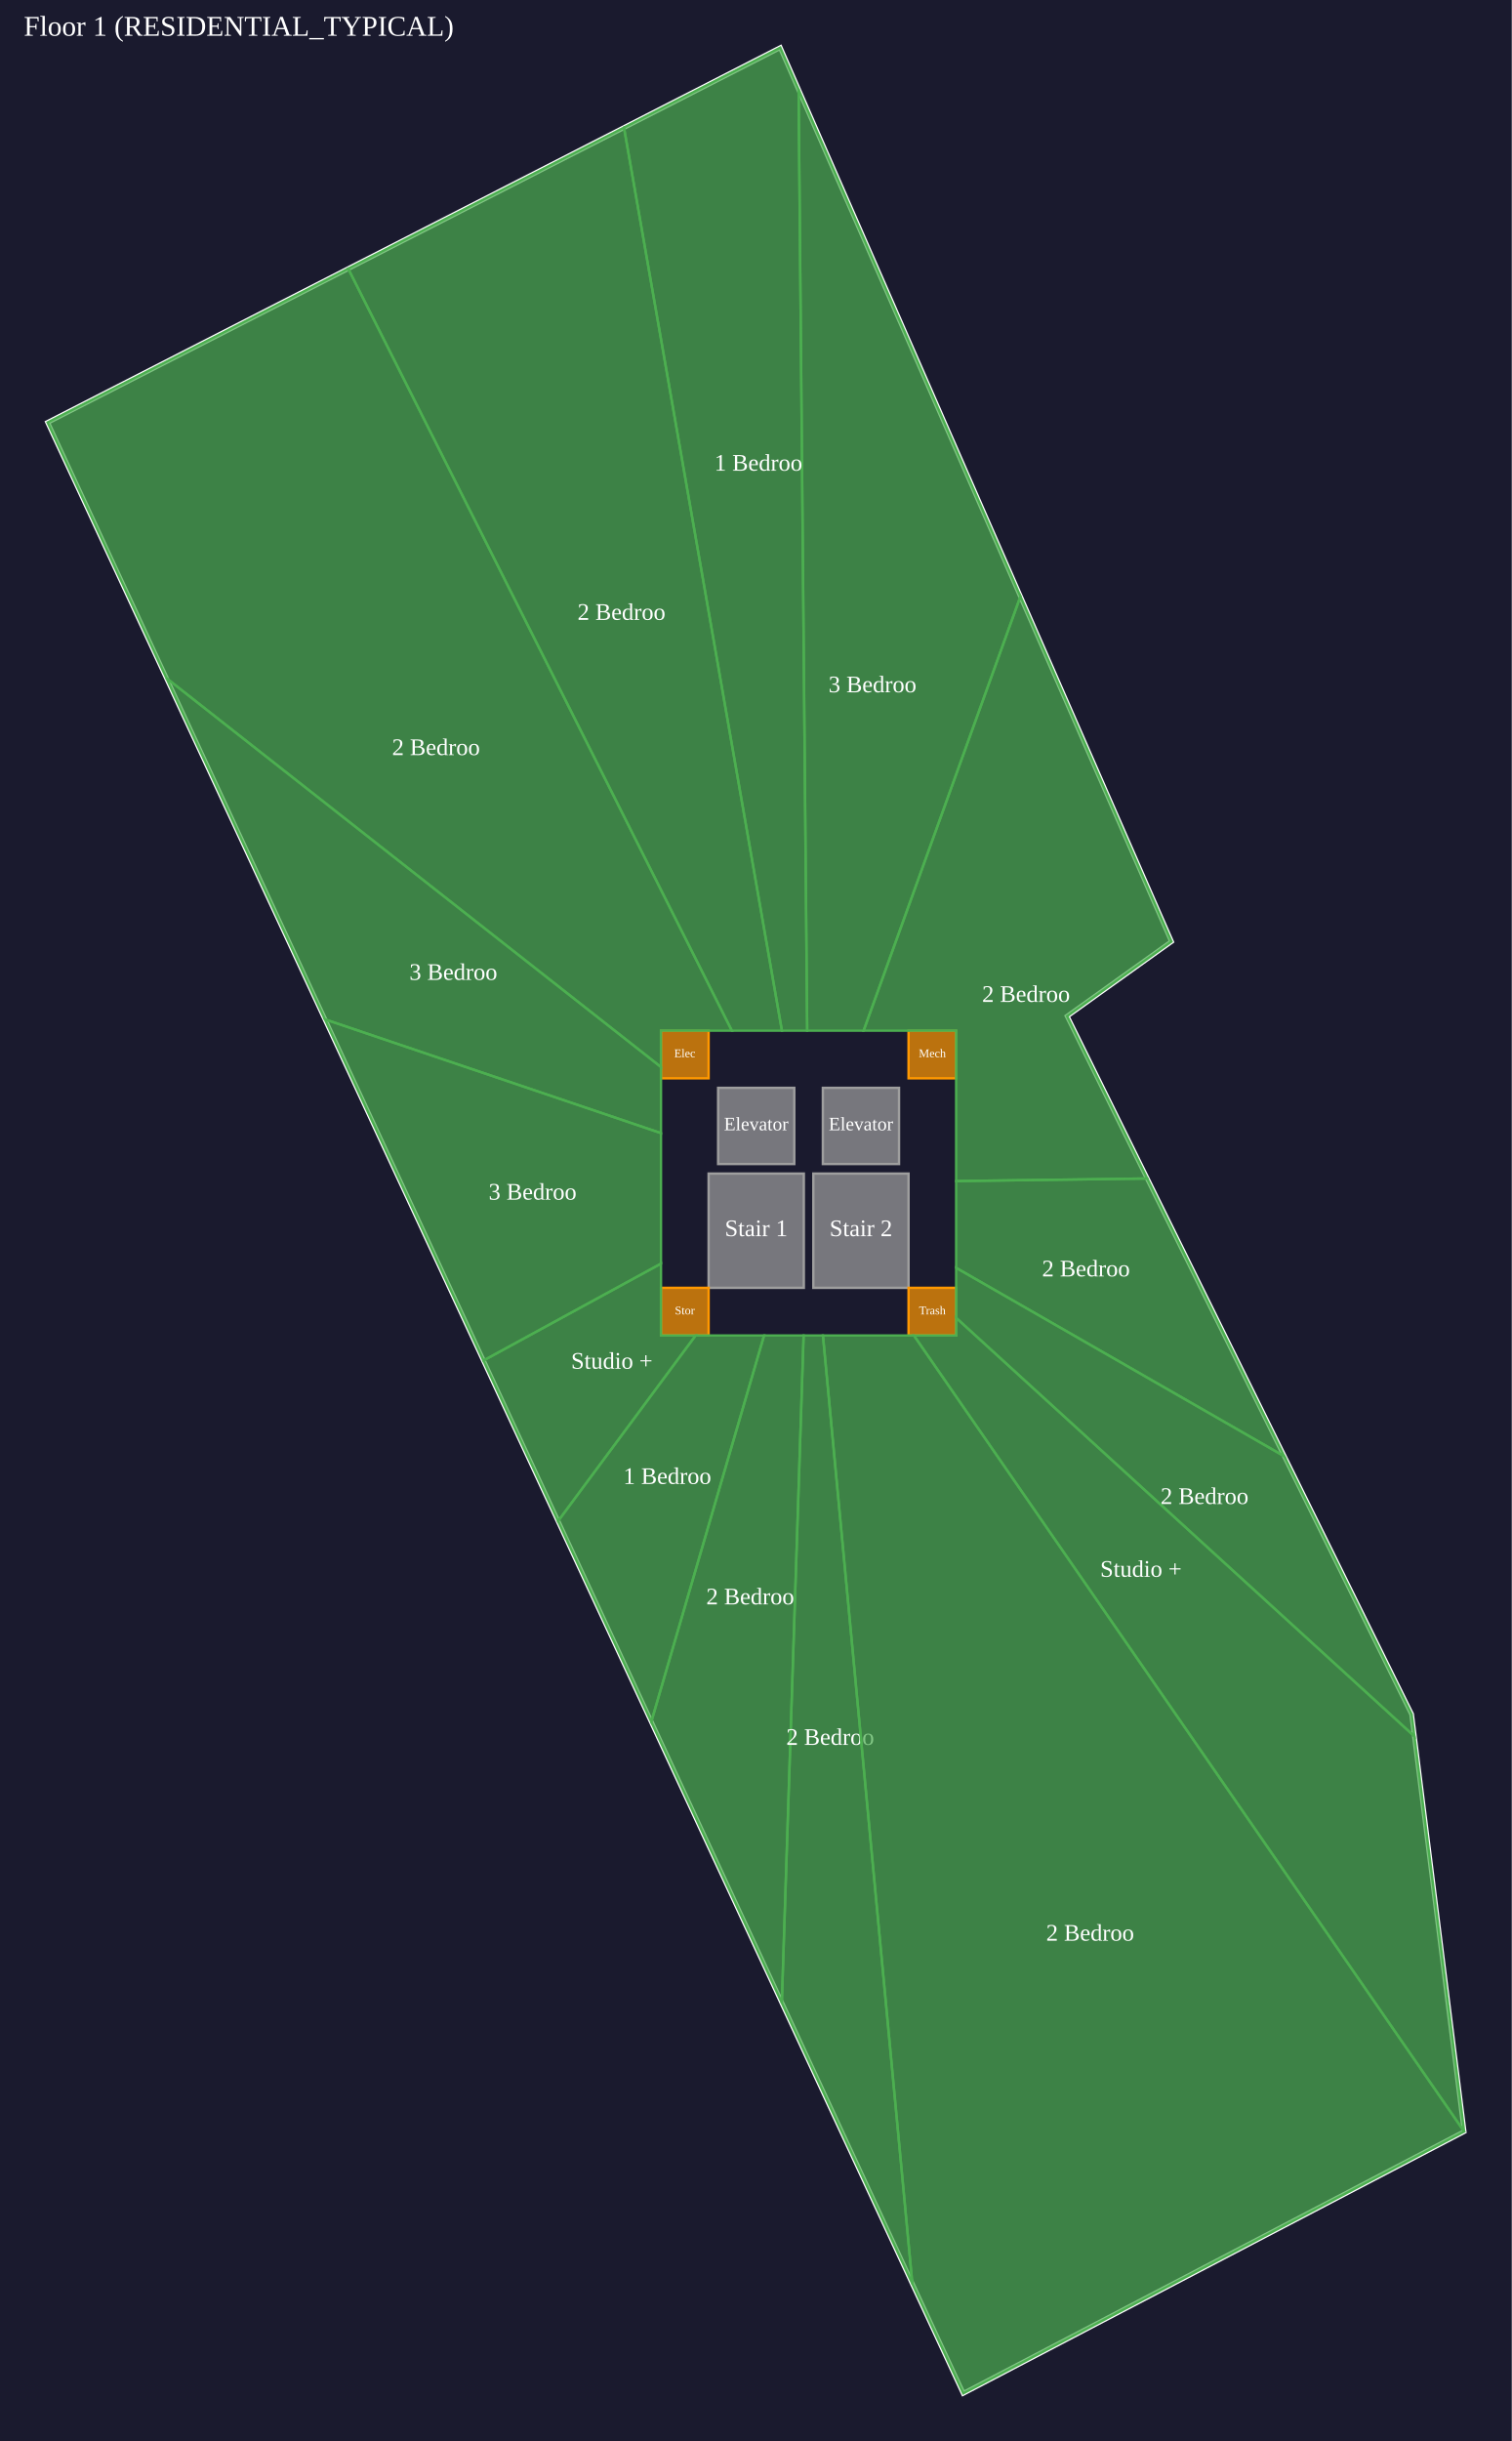
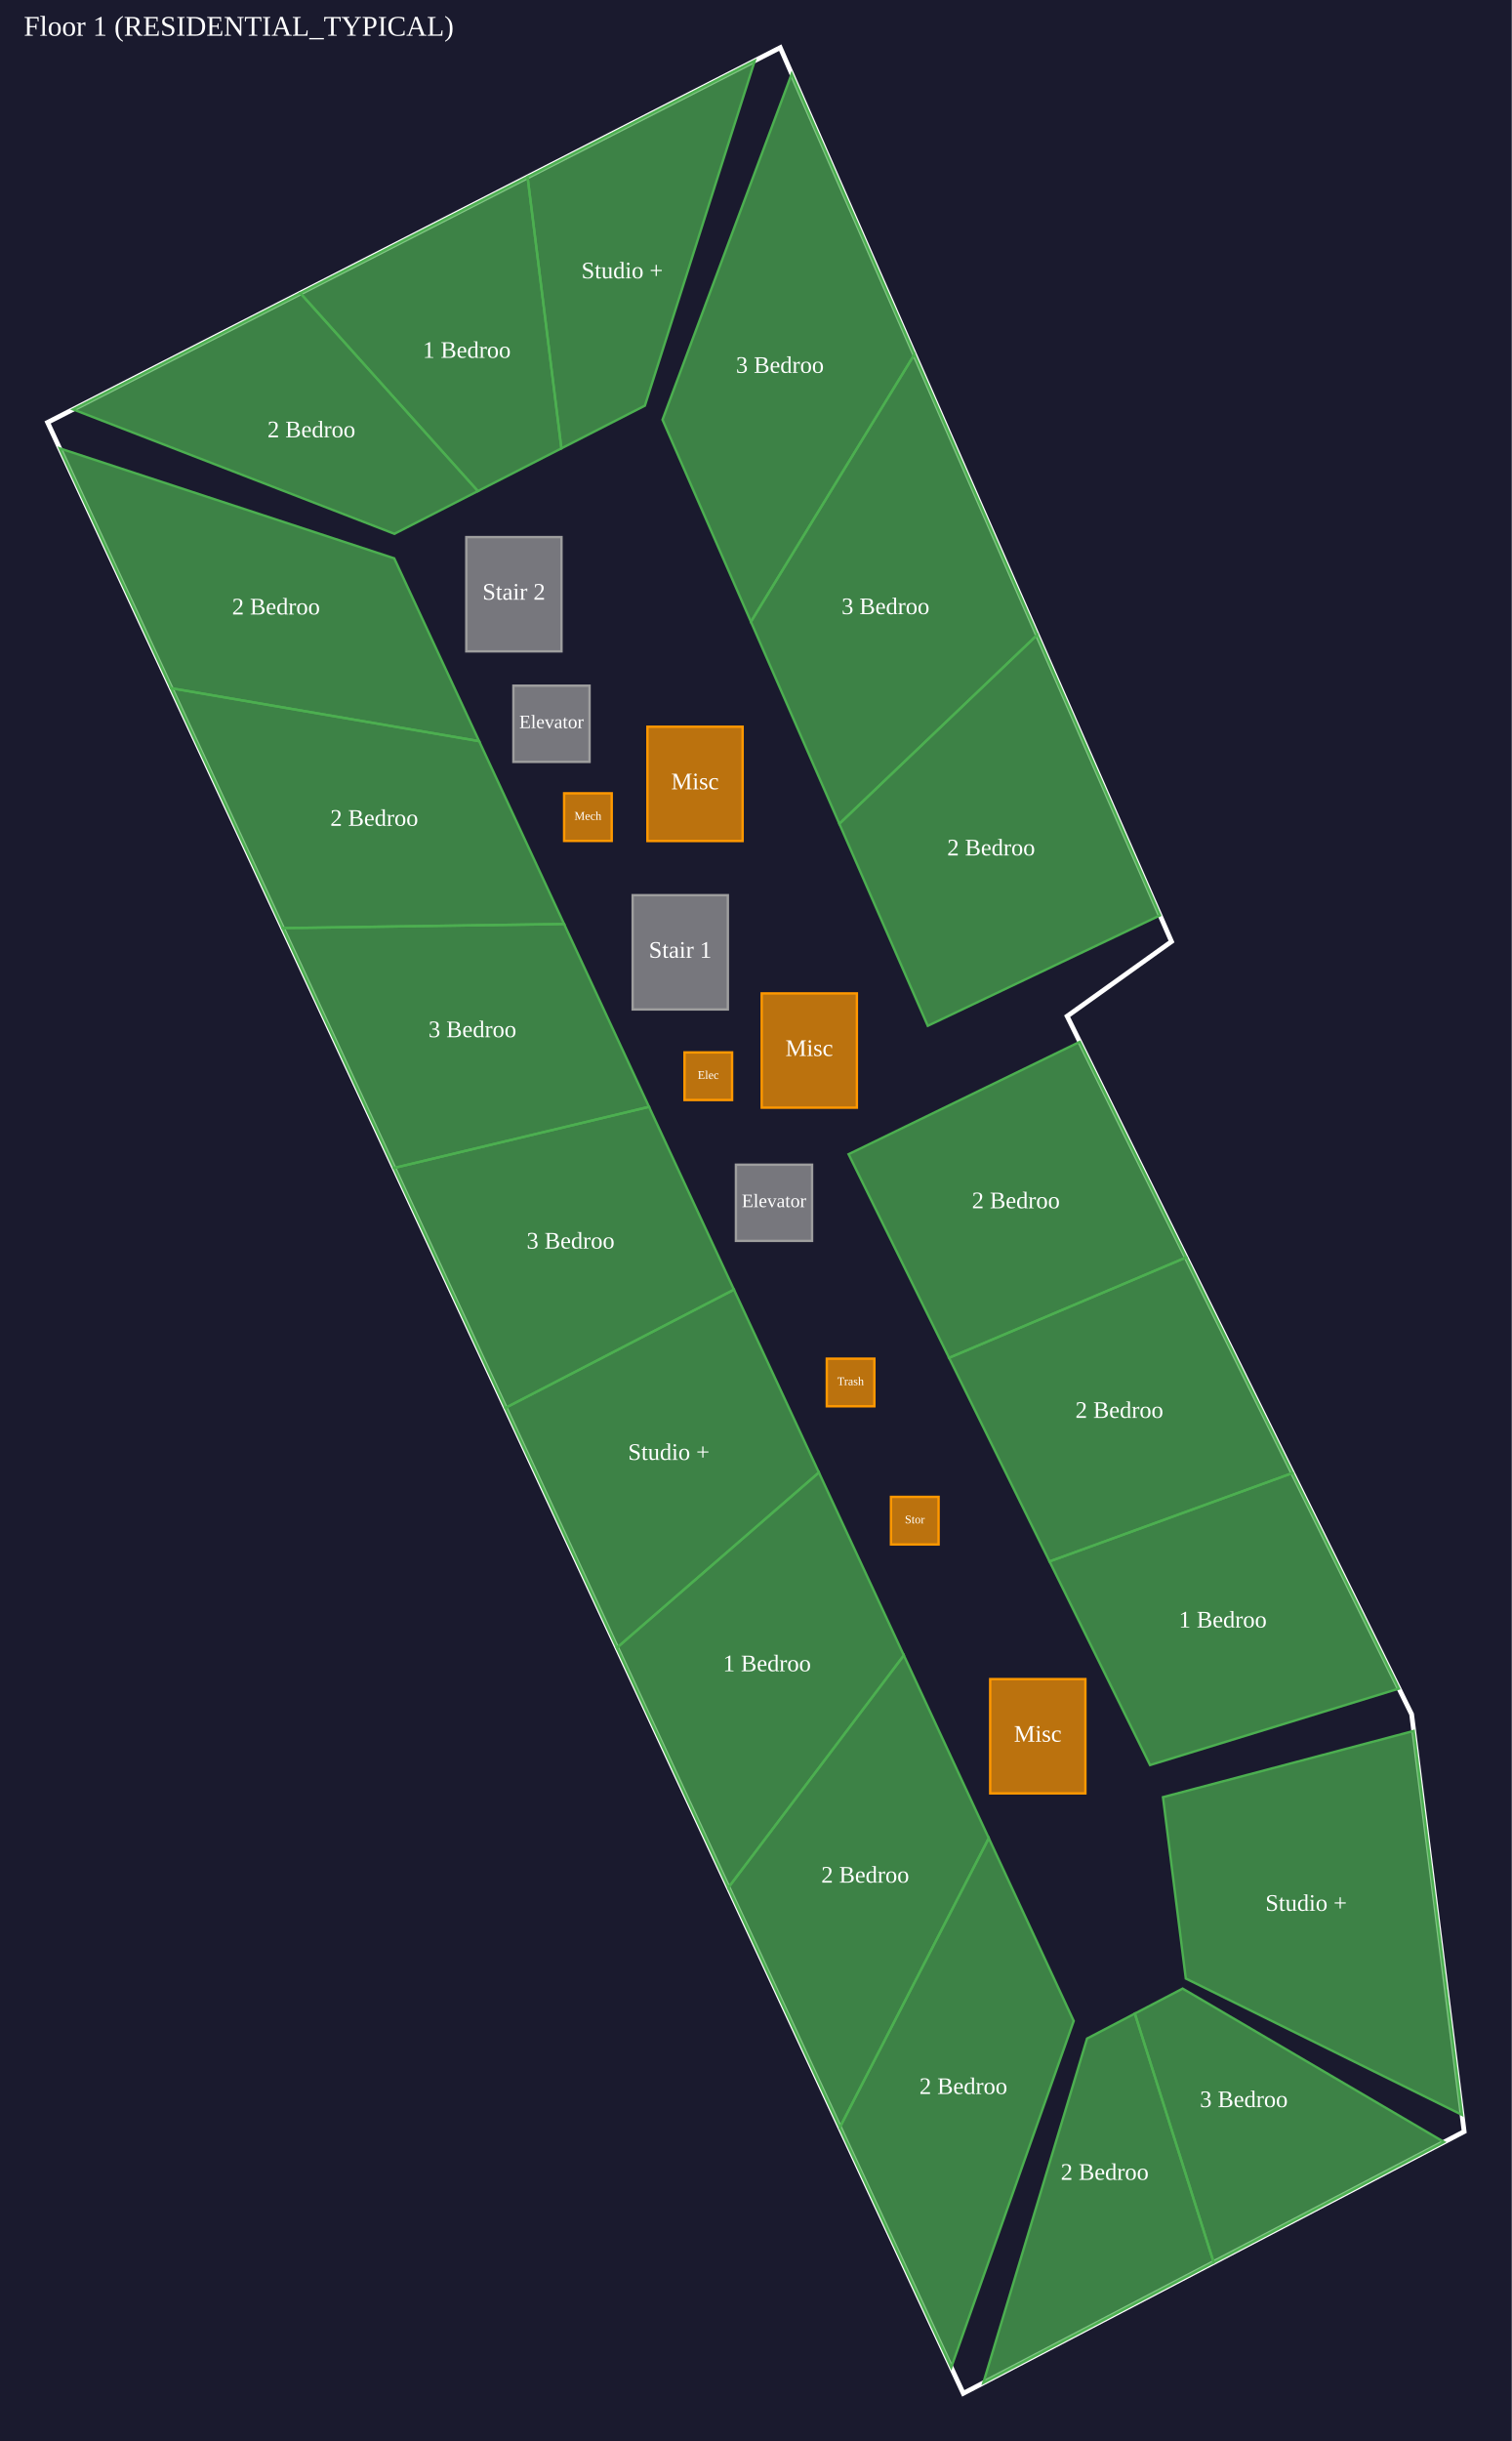
<svg xmlns="http://www.w3.org/2000/svg" width="635.13" height="1025.227" viewBox="0 0 635.13 1025.227">
  <rect width="100%" height="100%" fill="#1a1a2e" />
  <path d="M 615.13 895.269 L 593.059 719.978 L 448.336 426.804 L 492.179 395.455 L 327.804 20 L 20 177.41 L 404.691 1005.227 Z" fill="none" stroke="#fff" stroke-width="2" />
-   <rect x="297.705" y="492.898" width="40" height="48" fill="#9E9E9E" fill-opacity="0.7" stroke="#9E9E9E" stroke-width="1" />
-   <text x="317.705" y="516.898" font-size="10" fill="white" text-anchor="middle" dominant-baseline="middle">Stair 1</text>
-   <rect x="341.705" y="492.898" width="40" height="48" fill="#9E9E9E" fill-opacity="0.7" stroke="#9E9E9E" stroke-width="1" />
-   <text x="361.705" y="516.898" font-size="10" fill="white" text-anchor="middle" dominant-baseline="middle">Stair 2</text>
-   <rect x="301.705" y="456.898" width="32" height="32" fill="#9E9E9E" fill-opacity="0.7" stroke="#9E9E9E" stroke-width="1" />
-   <text x="317.705" y="472.898" font-size="8" fill="white" text-anchor="middle" dominant-baseline="middle">Elevator</text>
-   <rect x="345.705" y="456.898" width="32" height="32" fill="#9E9E9E" fill-opacity="0.7" stroke="#9E9E9E" stroke-width="1" />
-   <text x="361.705" y="472.898" font-size="8" fill="white" text-anchor="middle" dominant-baseline="middle">Elevator</text>
-   <rect x="381.705" y="540.898" width="20" height="20" fill="#FF9800" fill-opacity="0.7" stroke="#FF9800" stroke-width="1" />
-   <text x="391.705" y="550.898" font-size="5" fill="white" text-anchor="middle" dominant-baseline="middle">Trash</text>
-   <rect x="381.705" y="432.898" width="20" height="20" fill="#FF9800" fill-opacity="0.7" stroke="#FF9800" stroke-width="1" />
-   <text x="391.705" y="442.898" font-size="5" fill="white" text-anchor="middle" dominant-baseline="middle">Mech</text>
-   <rect x="277.705" y="540.898" width="20" height="20" fill="#FF9800" fill-opacity="0.7" stroke="#FF9800" stroke-width="1" />
-   <text x="287.705" y="550.898" font-size="5" fill="white" text-anchor="middle" dominant-baseline="middle">Stor</text>
-   <rect x="277.705" y="432.898" width="20" height="20" fill="#FF9800" fill-opacity="0.7" stroke="#FF9800" stroke-width="1" />
-   <text x="287.705" y="442.898" font-size="5" fill="white" text-anchor="middle" dominant-baseline="middle">Elec</text>
-   <polygon points="615.13,895.269 594.227,729.256 401.705,553.499 401.705,560.898 383.953,560.898" fill="#4CAF50" fill-opacity="0.7" stroke="#4CAF50" stroke-width="1" />
-   <text x="479.344" y="659.964" font-size="10" fill="white" text-anchor="middle" dominant-baseline="middle">Studio +</text>
-   <polygon points="594.227,729.256 593.059,719.978 539.592,611.667 401.705,532.497 401.705,553.499" fill="#4CAF50" fill-opacity="0.7" stroke="#4CAF50" stroke-width="1" />
-   <text x="506.058" y="629.379" font-size="10" fill="white" text-anchor="middle" dominant-baseline="middle">2 Bedroo</text>
-   <polygon points="539.592,611.667 481.986,494.971 401.705,496.058 401.705,532.497" fill="#4CAF50" fill-opacity="0.7" stroke="#4CAF50" stroke-width="1" />
-   <text x="456.247" y="533.798" font-size="10" fill="white" text-anchor="middle" dominant-baseline="middle">2 Bedroo</text>
-   <polygon points="481.986,494.971 448.336,426.804 492.179,395.455 428.713,250.489 362.823,432.898 401.705,432.898 401.705,496.058" fill="#4CAF50" fill-opacity="0.7" stroke="#4CAF50" stroke-width="1" />
-   <text x="431.064" y="418.51" font-size="10" fill="white" text-anchor="middle" dominant-baseline="middle">2 Bedroo</text>
-   <polygon points="428.713,250.489 335.511,37.604 339.121,432.898 362.823,432.898" fill="#4CAF50" fill-opacity="0.7" stroke="#4CAF50" stroke-width="1" />
-   <text x="366.542" y="288.472" font-size="10" fill="white" text-anchor="middle" dominant-baseline="middle">3 Bedroo</text>
-   <polygon points="335.511,37.604 327.804,20 262.151,53.575 328.509,432.898 339.121,432.898" fill="#4CAF50" fill-opacity="0.7" stroke="#4CAF50" stroke-width="1" />
-   <text x="318.619" y="195.395" font-size="10" fill="white" text-anchor="middle" dominant-baseline="middle">1 Bedroo</text>
-   <polygon points="262.151,53.575 146.283,112.829 307.474,432.898 328.509,432.898" fill="#4CAF50" fill-opacity="0.7" stroke="#4CAF50" stroke-width="1" />
-   <text x="261.104" y="258.05" font-size="10" fill="white" text-anchor="middle" dominant-baseline="middle">2 Bedroo</text>
-   <polygon points="146.283,112.829 20,177.41 69.915,284.822 277.705,448.161 277.705,432.898 307.474,432.898" fill="#4CAF50" fill-opacity="0.7" stroke="#4CAF50" stroke-width="1" />
-   <text x="183.18" y="314.836" font-size="10" fill="white" text-anchor="middle" dominant-baseline="middle">2 Bedroo</text>
-   <polygon points="69.915,284.822 136.511,428.131 277.705,475.915 277.705,448.161" fill="#4CAF50" fill-opacity="0.7" stroke="#4CAF50" stroke-width="1" />
-   <text x="190.459" y="409.257" font-size="10" fill="white" text-anchor="middle" dominant-baseline="middle">3 Bedroo</text>
-   <polygon points="136.511,428.131 203.108,571.441 277.705,530.732 277.705,475.915" fill="#4CAF50" fill-opacity="0.7" stroke="#4CAF50" stroke-width="1" />
-   <text x="223.757" y="501.555" font-size="10" fill="white" text-anchor="middle" dominant-baseline="middle">3 Bedroo</text>
-   <polygon points="203.108,571.441 234.448,638.88 292.259,560.898 277.705,560.898 277.705,530.732" fill="#4CAF50" fill-opacity="0.7" stroke="#4CAF50" stroke-width="1" />
-   <text x="257.045" y="572.57" font-size="10" fill="white" text-anchor="middle" dominant-baseline="middle">Studio +</text>
-   <polygon points="234.448,638.88 273.622,723.18 321.015,560.898 292.259,560.898" fill="#4CAF50" fill-opacity="0.7" stroke="#4CAF50" stroke-width="1" />
-   <text x="280.336" y="620.964" font-size="10" fill="white" text-anchor="middle" dominant-baseline="middle">1 Bedroo</text>
-   <polygon points="273.622,723.18 328.466,841.2 337.616,560.898 321.015,560.898" fill="#4CAF50" fill-opacity="0.7" stroke="#4CAF50" stroke-width="1" />
-   <text x="315.18" y="671.544" font-size="10" fill="white" text-anchor="middle" dominant-baseline="middle">2 Bedroo</text>
-   <polygon points="328.466,841.2 383.311,959.219 345.742,560.898 337.616,560.898" fill="#4CAF50" fill-opacity="0.7" stroke="#4CAF50" stroke-width="1" />
-   <text x="348.784" y="730.554" font-size="10" fill="white" text-anchor="middle" dominant-baseline="middle">2 Bedroo</text>
-   <polygon points="383.311,959.219 404.691,1005.227 615.13,895.269 615.13,895.269 383.953,560.898 345.742,560.898" fill="#4CAF50" fill-opacity="0.7" stroke="#4CAF50" stroke-width="1" />
-   <text x="457.993" y="812.797" font-size="10" fill="white" text-anchor="middle" dominant-baseline="middle">2 Bedroo</text>
+   <polygon points="614.247,888.257 593.942,726.99 488.592,754.807 498.184,830.99" fill="#4CAF50" fill-opacity="0.7" stroke="#4CAF50" stroke-width="1" />
+   <text x="548.741" y="800.261" font-size="10" fill="white" text-anchor="middle" dominant-baseline="middle">Studio +</text>
+   <polygon points="587.747,709.218 543.047,618.667 440.942,655.812 483.158,741.332" fill="#4CAF50" fill-opacity="0.7" stroke="#4CAF50" stroke-width="1" />
+   <text x="513.724" y="681.257" font-size="10" fill="white" text-anchor="middle" dominant-baseline="middle">1 Bedroo</text>
+   <polygon points="543.047,618.667 498.347,528.115 398.725,570.292 440.942,655.812" fill="#4CAF50" fill-opacity="0.7" stroke="#4CAF50" stroke-width="1" />
+   <text x="470.266" y="593.221" font-size="10" fill="white" text-anchor="middle" dominant-baseline="middle">2 Bedroo</text>
+   <polygon points="498.347,528.115 453.647,437.564 356.509,484.772 398.725,570.292" fill="#4CAF50" fill-opacity="0.7" stroke="#4CAF50" stroke-width="1" />
+   <text x="426.807" y="505.186" font-size="10" fill="white" text-anchor="middle" dominant-baseline="middle">2 Bedroo</text>
+   <polygon points="487.366,384.462 435.783,266.639 352.63,345.998 389.779,430.852" fill="#4CAF50" fill-opacity="0.7" stroke="#4CAF50" stroke-width="1" />
+   <text x="416.39" y="356.988" font-size="10" fill="white" text-anchor="middle" dominant-baseline="middle">2 Bedroo</text>
+   <polygon points="435.783,266.639 384.2,148.816 315.481,261.145 352.63,345.998" fill="#4CAF50" fill-opacity="0.7" stroke="#4CAF50" stroke-width="1" />
+   <text x="372.024" y="255.65" font-size="10" fill="white" text-anchor="middle" dominant-baseline="middle">3 Bedroo</text>
+   <polygon points="384.2,148.816 332.617,30.993 278.332,176.292 315.481,261.145" fill="#4CAF50" fill-opacity="0.7" stroke="#4CAF50" stroke-width="1" />
+   <text x="327.657" y="154.311" font-size="10" fill="white" text-anchor="middle" dominant-baseline="middle">3 Bedroo</text>
+   <polygon points="317.12,25.464 221.641,74.291 235.859,188.323 270.941,170.383" fill="#4CAF50" fill-opacity="0.7" stroke="#4CAF50" stroke-width="1" />
+   <text x="261.39" y="114.615" font-size="10" fill="white" text-anchor="middle" dominant-baseline="middle">Studio +</text>
+   <polygon points="221.641,74.291 126.163,123.119 200.778,206.264 235.859,188.323" fill="#4CAF50" fill-opacity="0.7" stroke="#4CAF50" stroke-width="1" />
+   <text x="196.11" y="147.999" font-size="10" fill="white" text-anchor="middle" dominant-baseline="middle">1 Bedroo</text>
+   <polygon points="126.163,123.119 30.684,171.946 165.696,224.205 200.778,206.264" fill="#4CAF50" fill-opacity="0.7" stroke="#4CAF50" stroke-width="1" />
+   <text x="130.83" y="181.383" font-size="10" fill="white" text-anchor="middle" dominant-baseline="middle">2 Bedroo</text>
+   <polygon points="25.057,188.292 71.879,289.049 201.309,311.295 165.625,234.506" fill="#4CAF50" fill-opacity="0.7" stroke="#4CAF50" stroke-width="1" />
+   <text x="115.967" y="255.785" font-size="10" fill="white" text-anchor="middle" dominant-baseline="middle">2 Bedroo</text>
+   <polygon points="71.879,289.049 118.701,389.805 236.993,388.084 201.309,311.295" fill="#4CAF50" fill-opacity="0.7" stroke="#4CAF50" stroke-width="1" />
+   <text x="157.22" y="344.558" font-size="10" fill="white" text-anchor="middle" dominant-baseline="middle">2 Bedroo</text>
+   <polygon points="118.701,389.805 165.523,490.562 272.677,464.872 236.993,388.084" fill="#4CAF50" fill-opacity="0.7" stroke="#4CAF50" stroke-width="1" />
+   <text x="198.474" y="433.331" font-size="10" fill="white" text-anchor="middle" dominant-baseline="middle">3 Bedroo</text>
+   <polygon points="165.523,490.562 212.345,591.319 308.361,541.661 272.677,464.872" fill="#4CAF50" fill-opacity="0.7" stroke="#4CAF50" stroke-width="1" />
+   <text x="239.727" y="522.104" font-size="10" fill="white" text-anchor="middle" dominant-baseline="middle">3 Bedroo</text>
+   <polygon points="212.345,591.319 259.168,692.075 344.045,618.45 308.361,541.661" fill="#4CAF50" fill-opacity="0.7" stroke="#4CAF50" stroke-width="1" />
+   <text x="280.98" y="610.876" font-size="10" fill="white" text-anchor="middle" dominant-baseline="middle">Studio +</text>
+   <polygon points="259.168,692.075 305.99,792.832 379.729,695.239 344.045,618.45" fill="#4CAF50" fill-opacity="0.7" stroke="#4CAF50" stroke-width="1" />
+   <text x="322.233" y="699.649" font-size="10" fill="white" text-anchor="middle" dominant-baseline="middle">1 Bedroo</text>
+   <polygon points="305.99,792.832 352.812,893.588 415.414,772.028 379.729,695.239" fill="#4CAF50" fill-opacity="0.7" stroke="#4CAF50" stroke-width="1" />
+   <text x="363.486" y="788.422" font-size="10" fill="white" text-anchor="middle" dominant-baseline="middle">2 Bedroo</text>
+   <polygon points="352.812,893.588 399.634,994.345 451.098,848.817 415.414,772.028" fill="#4CAF50" fill-opacity="0.7" stroke="#4CAF50" stroke-width="1" />
+   <text x="404.739" y="877.194" font-size="10" fill="white" text-anchor="middle" dominant-baseline="middle">2 Bedroo</text>
+   <polygon points="413.108,1000.829 509.91,950.248 476.776,845.706 456.698,856.198" fill="#4CAF50" fill-opacity="0.7" stroke="#4CAF50" stroke-width="1" />
+   <text x="464.123" y="913.245" font-size="10" fill="white" text-anchor="middle" dominant-baseline="middle">2 Bedroo</text>
+   <polygon points="509.91,950.248 606.712,899.667 496.855,835.215 476.776,845.706" fill="#4CAF50" fill-opacity="0.7" stroke="#4CAF50" stroke-width="1" />
+   <text x="522.564" y="882.709" font-size="10" fill="white" text-anchor="middle" dominant-baseline="middle">3 Bedroo</text>
+   <rect x="265.791" y="375.977" width="40" height="48" fill="#9E9E9E" fill-opacity="0.7" stroke="#9E9E9E" stroke-width="1" />
+   <text x="285.791" y="399.977" font-size="10" fill="white" text-anchor="middle" dominant-baseline="middle">Stair 1</text>
+   <rect x="195.899" y="225.577" width="40" height="48" fill="#9E9E9E" fill-opacity="0.7" stroke="#9E9E9E" stroke-width="1" />
+   <text x="215.899" y="249.577" font-size="10" fill="white" text-anchor="middle" dominant-baseline="middle">Stair 2</text>
+   <rect x="309.179" y="489.176" width="32" height="32" fill="#9E9E9E" fill-opacity="0.7" stroke="#9E9E9E" stroke-width="1" />
+   <text x="325.179" y="505.176" font-size="8" fill="white" text-anchor="middle" dominant-baseline="middle">Elevator</text>
+   <rect x="215.688" y="287.991" width="32" height="32" fill="#9E9E9E" fill-opacity="0.7" stroke="#9E9E9E" stroke-width="1" />
+   <text x="231.688" y="303.991" font-size="8" fill="white" text-anchor="middle" dominant-baseline="middle">Elevator</text>
+   <rect x="347.353" y="570.646" width="20" height="20" fill="#FF9800" fill-opacity="0.7" stroke="#FF9800" stroke-width="1" />
+   <text x="357.353" y="580.646" font-size="5" fill="white" text-anchor="middle" dominant-baseline="middle">Trash</text>
+   <rect x="237.005" y="333.187" width="20" height="20" fill="#FF9800" fill-opacity="0.7" stroke="#FF9800" stroke-width="1" />
+   <text x="247.005" y="343.187" font-size="5" fill="white" text-anchor="middle" dominant-baseline="middle">Mech</text>
+   <rect x="374.324" y="628.685" width="20" height="20" fill="#FF9800" fill-opacity="0.7" stroke="#FF9800" stroke-width="1" />
+   <text x="384.324" y="638.685" font-size="5" fill="white" text-anchor="middle" dominant-baseline="middle">Stor</text>
+   <rect x="287.576" y="442.011" width="20" height="20" fill="#FF9800" fill-opacity="0.7" stroke="#FF9800" stroke-width="1" />
+   <text x="297.576" y="452.011" font-size="5" fill="white" text-anchor="middle" dominant-baseline="middle">Elec</text>
+   <rect x="272" y="305.227" width="40" height="48" fill="#FF9800" fill-opacity="0.7" stroke="#FF9800" stroke-width="1" />
+   <text x="292" y="329.227" font-size="10" fill="white" text-anchor="middle" dominant-baseline="middle">Misc</text>
+   <rect x="320" y="417.227" width="40" height="48" fill="#FF9800" fill-opacity="0.7" stroke="#FF9800" stroke-width="1" />
+   <text x="340" y="441.227" font-size="10" fill="white" text-anchor="middle" dominant-baseline="middle">Misc</text>
+   <rect x="416" y="705.227" width="40" height="48" fill="#FF9800" fill-opacity="0.7" stroke="#FF9800" stroke-width="1" />
+   <text x="436" y="729.227" font-size="10" fill="white" text-anchor="middle" dominant-baseline="middle">Misc</text>
  <text x="10" y="15" font-size="12" fill="white">Floor 1 (RESIDENTIAL_TYPICAL)</text>
</svg>
